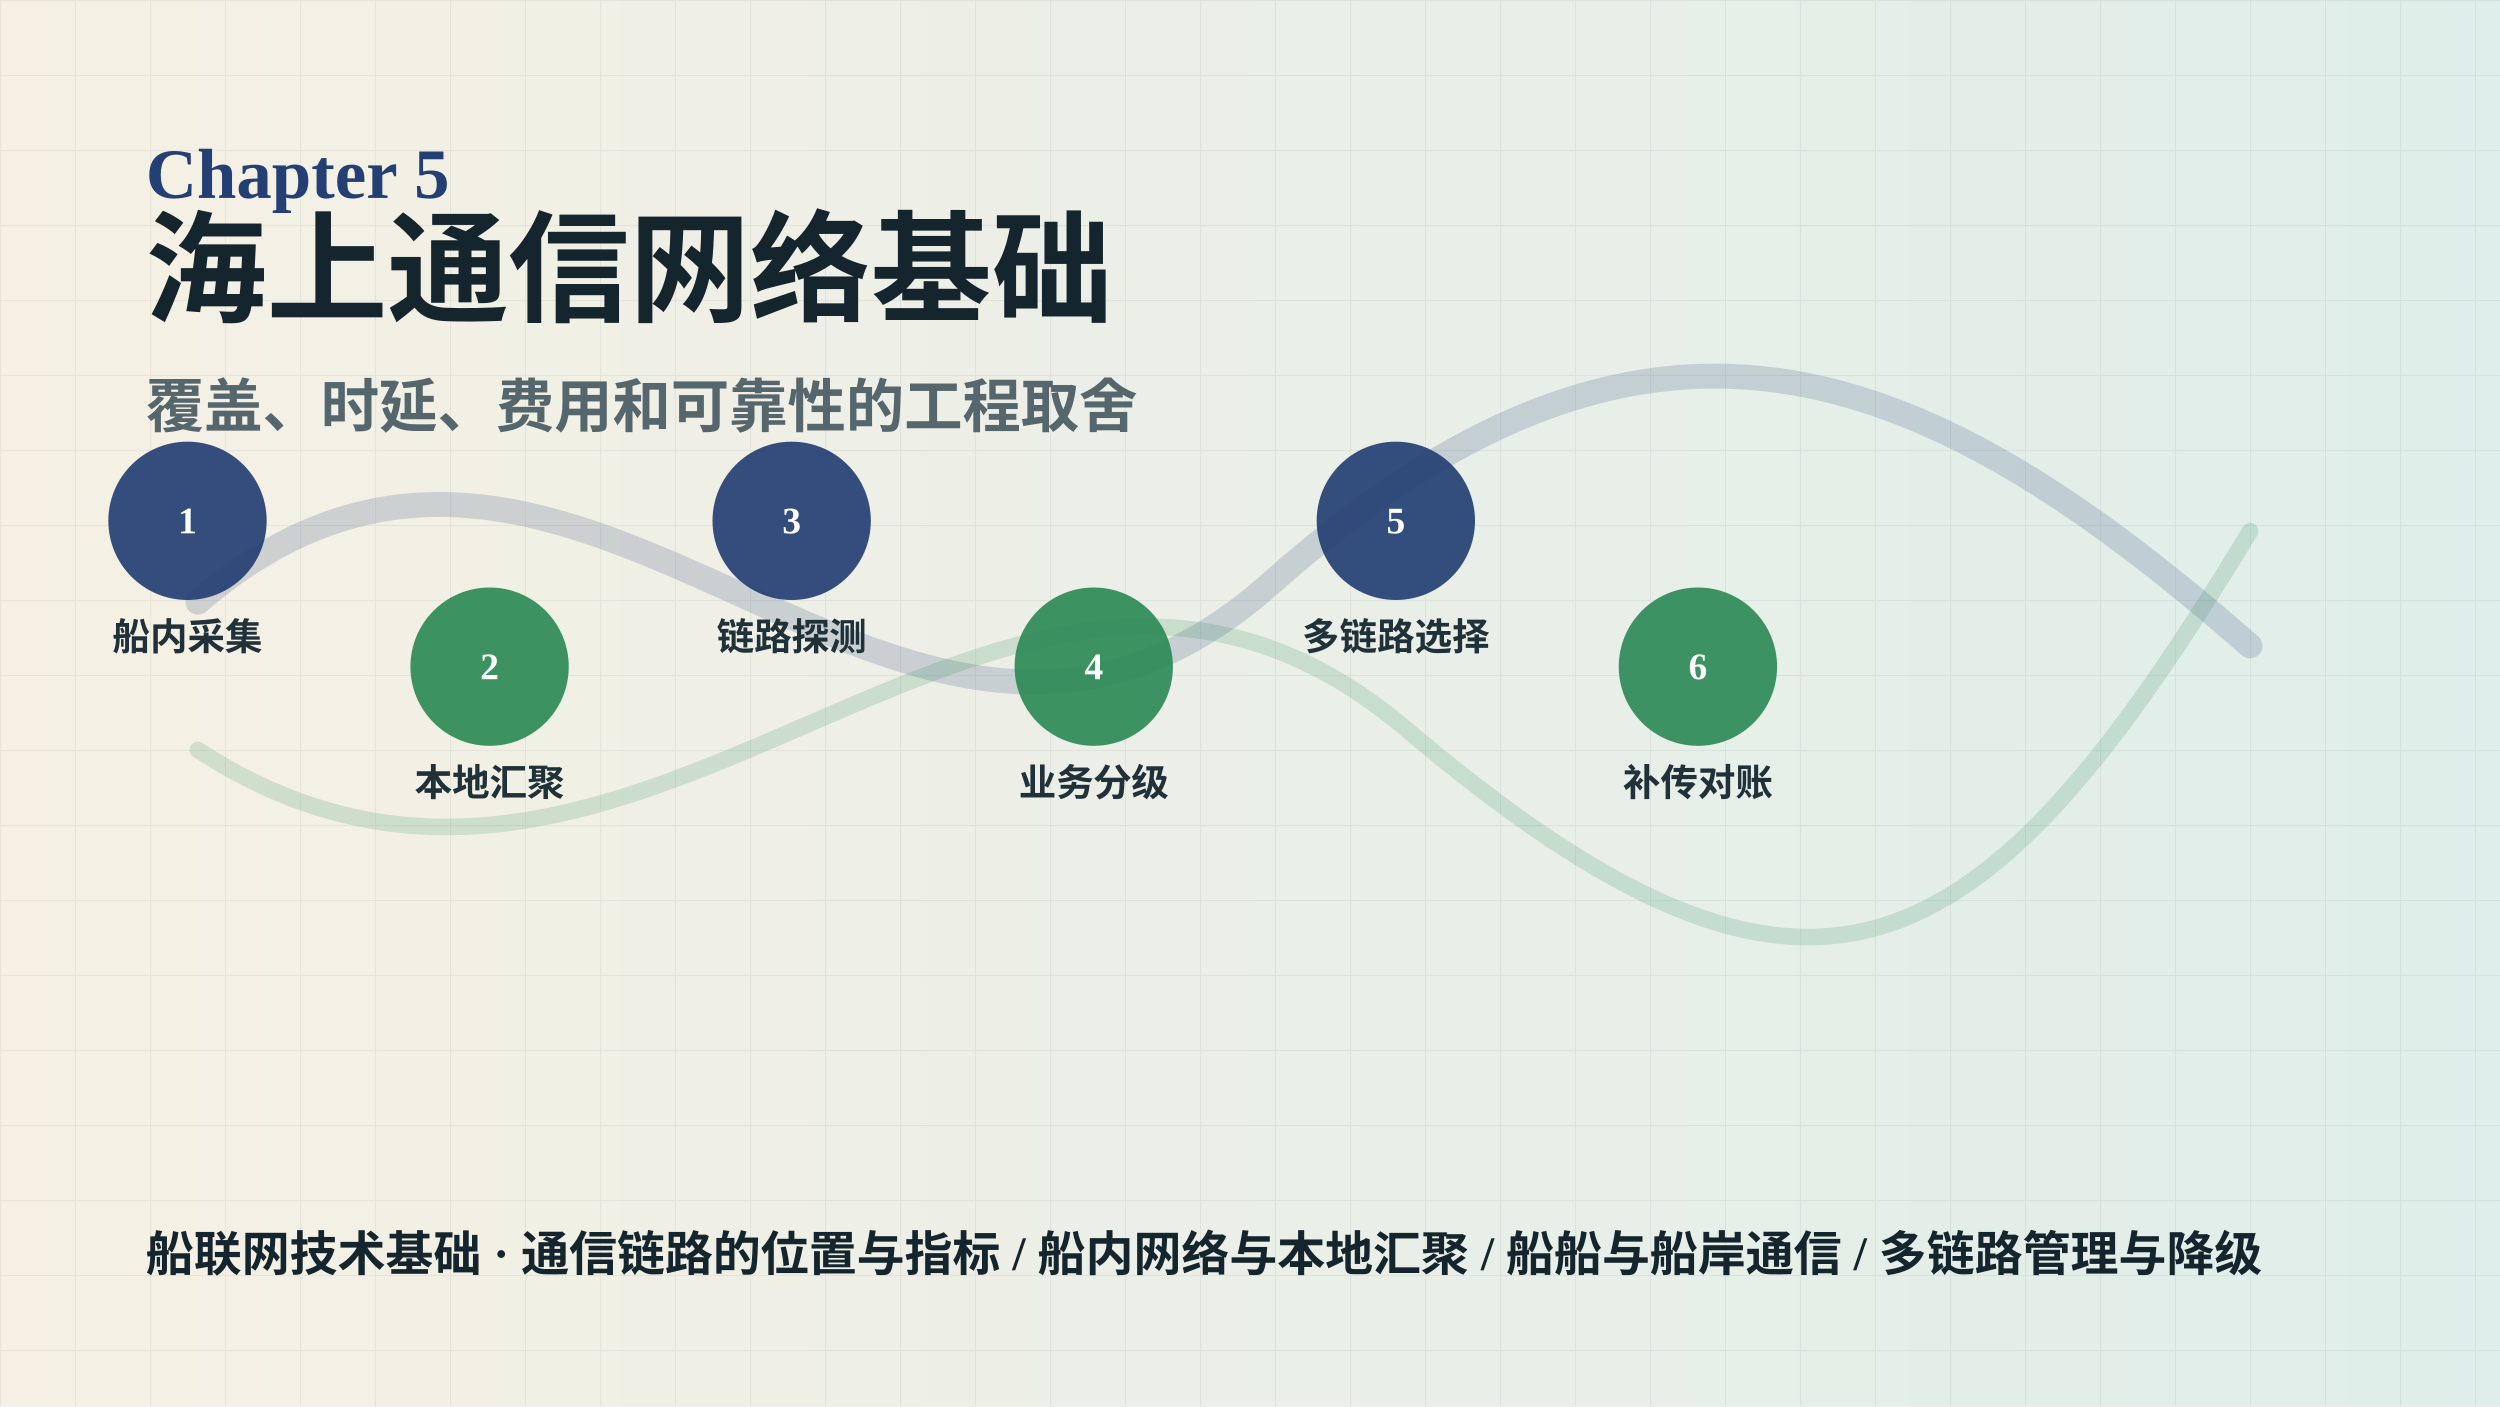
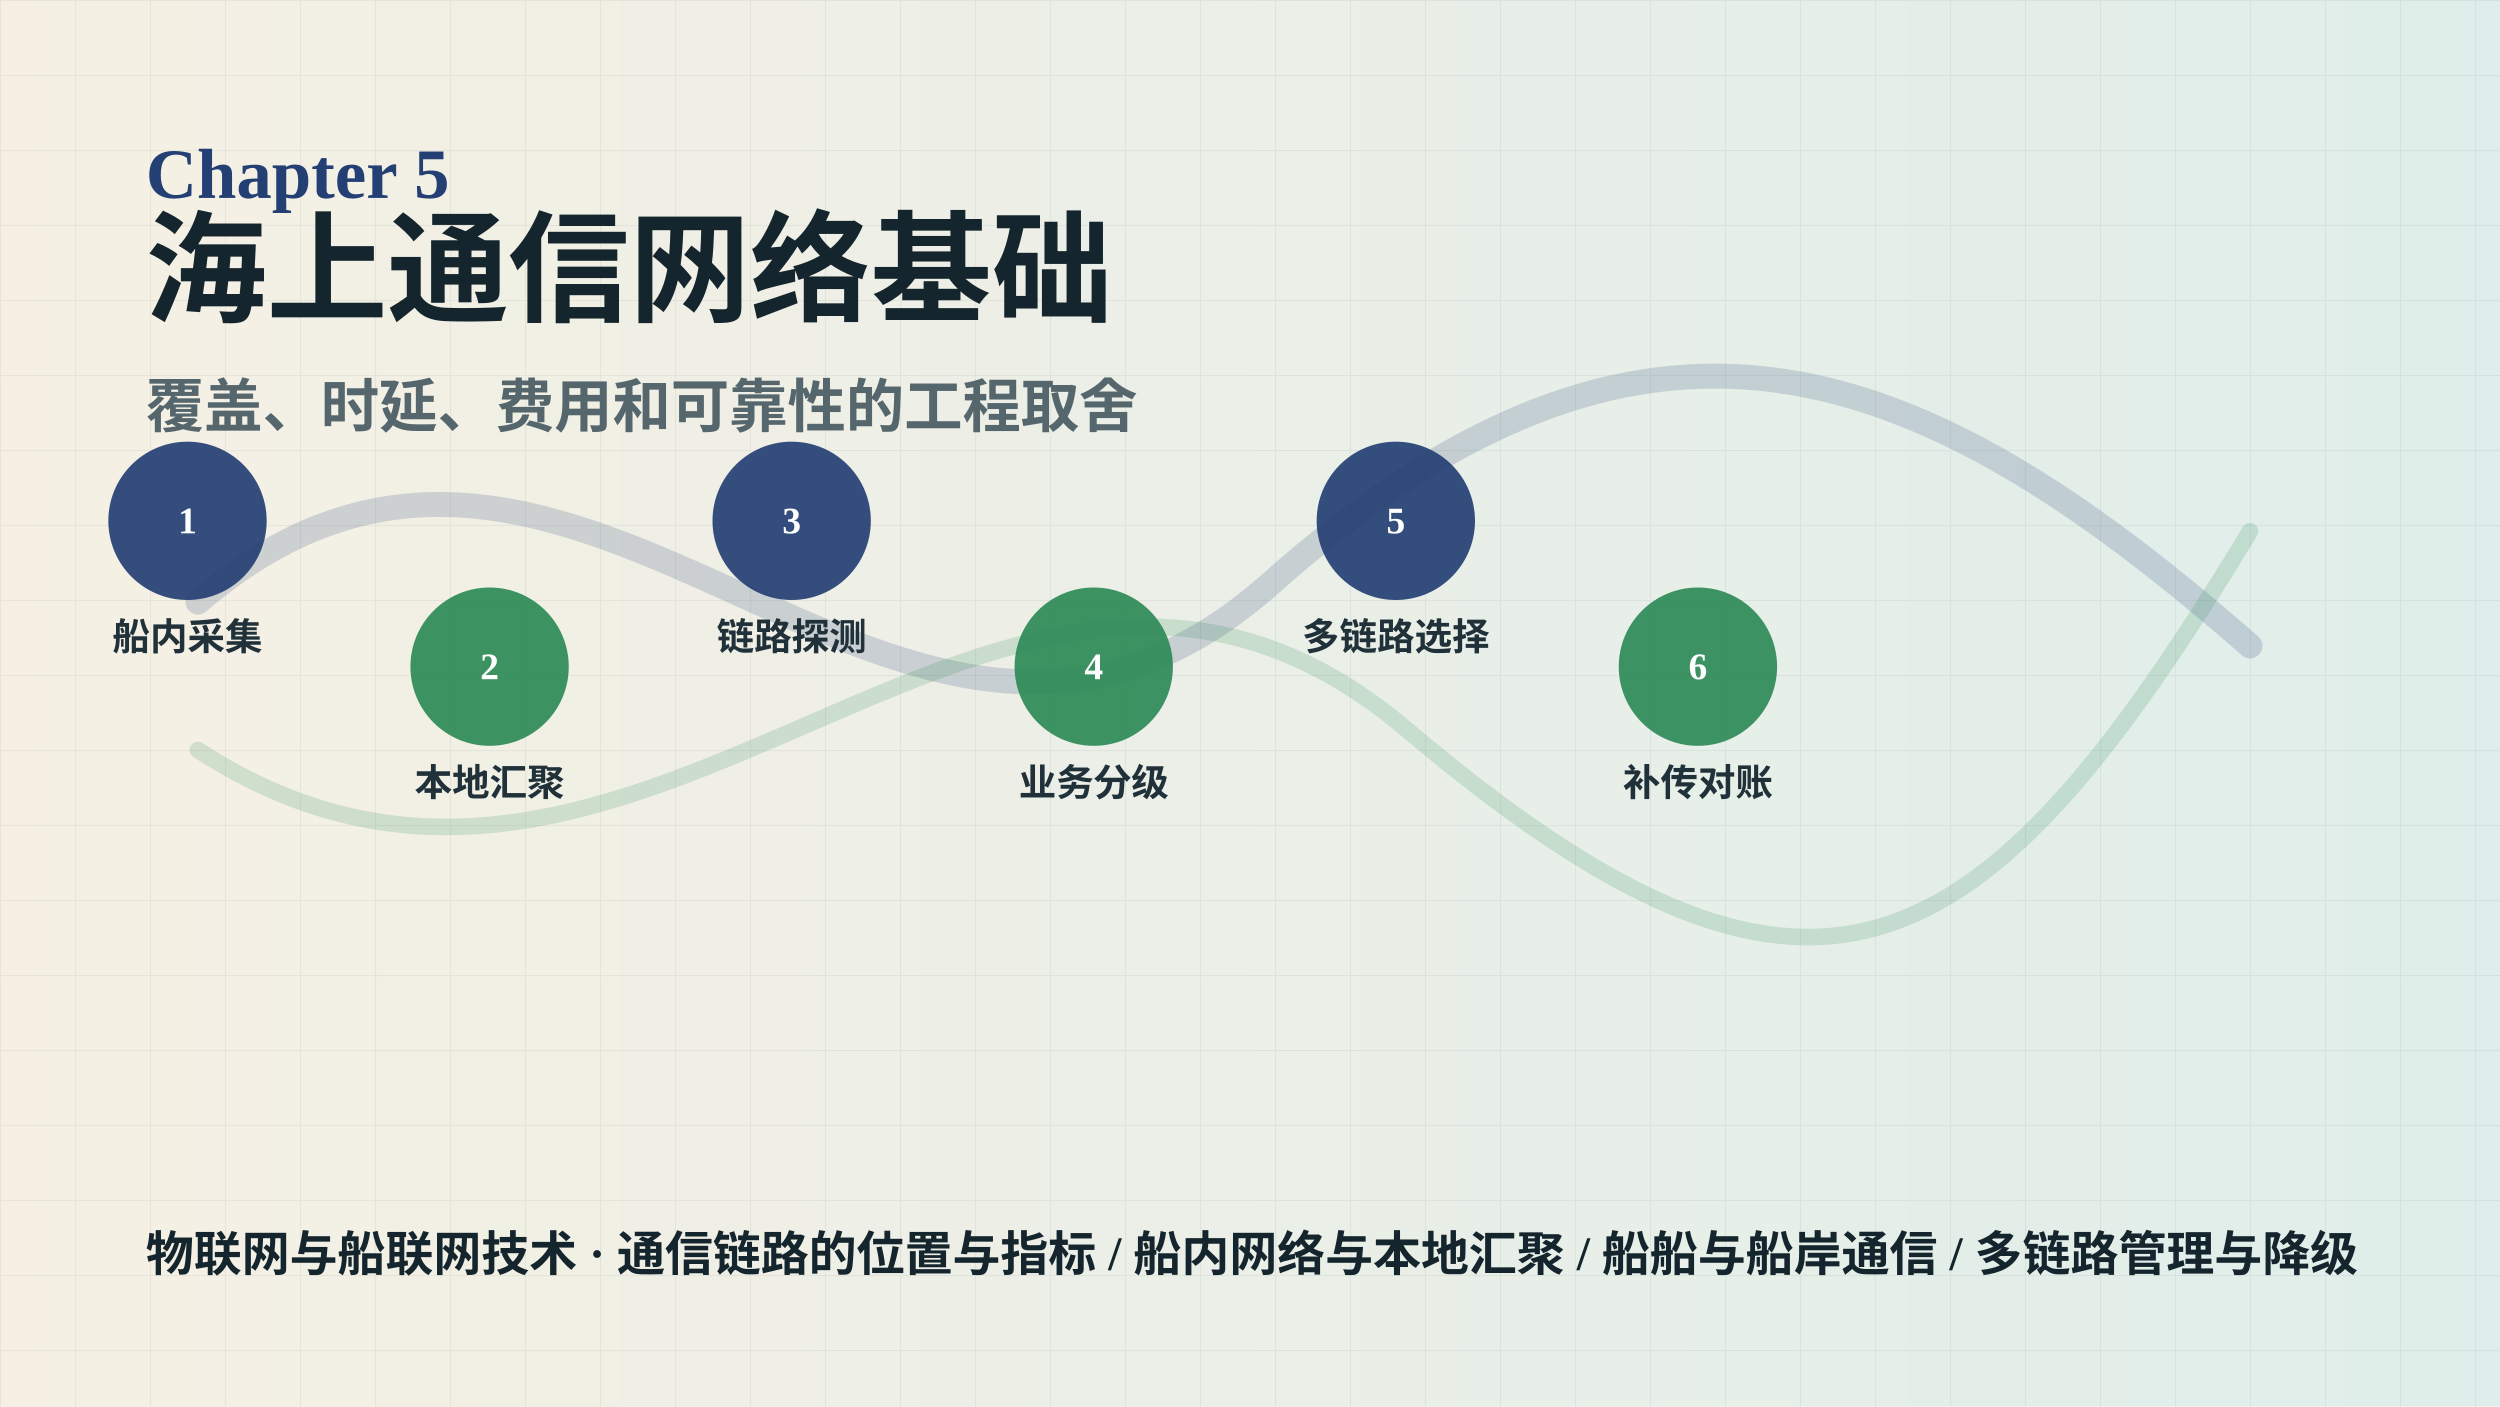
<svg xmlns="http://www.w3.org/2000/svg" width="1200" height="675" viewBox="0 0 1200 675">
  <defs>
    <linearGradient id="g" x1="0" x2="1">
      <stop stop-color="#f6f0e4" />
      <stop offset="1" stop-color="#dfeeea" />
    </linearGradient>
    <pattern id="p" width="36" height="36" patternUnits="userSpaceOnUse">
      <path d="M36 0H0v36" fill="none" stroke="#20313a" stroke-opacity=".06" />
    </pattern>
  </defs>
  <rect width="1200" height="675" fill="url(#g)" />
  <rect width="1200" height="675" fill="url(#p)" />
  <path d="M95 289 C280 130 430 440 610 280 S920 170 1080 310" fill="none" stroke="#243f73" stroke-width="12" stroke-linecap="round" opacity=".18" />
  <path d="M95 360 C310 500 480 185 675 350 S950 470 1080 255" fill="none" stroke="#2e8a57" stroke-width="8" stroke-linecap="round" opacity=".18" />
  <text x="70" y="95" font-size="34" font-weight="900" fill="#243f73">Chapter 5</text>
  <text x="70" y="150" font-size="58" font-weight="900" fill="#15252d">海上通信网络基础</text>
  <text x="70" y="205" font-size="28" font-weight="700" fill="#56666d">覆盖、时延、费用和可靠性的工程取舍</text>
  <g transform="translate(90 250)">
    <circle r="38" fill="#243f73" opacity=".92" />
    <text text-anchor="middle" y="6" font-size="18" font-weight="800" fill="#fff">1</text>
    <text text-anchor="middle" y="62" font-size="18" font-weight="700" fill="#20313a">船内采集</text>
  </g>
  <g transform="translate(235 320)">
    <circle r="38" fill="#2e8a57" opacity=".92" />
    <text text-anchor="middle" y="6" font-size="18" font-weight="800" fill="#fff">2</text>
    <text text-anchor="middle" y="62" font-size="18" font-weight="700" fill="#20313a">本地汇聚</text>
  </g>
  <g transform="translate(380 250)">
    <circle r="38" fill="#243f73" opacity=".92" />
    <text text-anchor="middle" y="6" font-size="18" font-weight="800" fill="#fff">3</text>
    <text text-anchor="middle" y="62" font-size="18" font-weight="700" fill="#20313a">链路探测</text>
  </g>
  <g transform="translate(525 320)">
    <circle r="38" fill="#2e8a57" opacity=".92" />
    <text text-anchor="middle" y="6" font-size="18" font-weight="800" fill="#fff">4</text>
    <text text-anchor="middle" y="62" font-size="18" font-weight="700" fill="#20313a">业务分级</text>
  </g>
  <g transform="translate(670 250)">
    <circle r="38" fill="#243f73" opacity=".92" />
    <text text-anchor="middle" y="6" font-size="18" font-weight="800" fill="#fff">5</text>
    <text text-anchor="middle" y="62" font-size="18" font-weight="700" fill="#20313a">多链路选择</text>
  </g>
  <g transform="translate(815 320)">
    <circle r="38" fill="#2e8a57" opacity=".92" />
    <text text-anchor="middle" y="6" font-size="18" font-weight="800" fill="#fff">6</text>
    <text text-anchor="middle" y="62" font-size="18" font-weight="700" fill="#20313a">补传对账</text>
  </g>
-   <text x="70" y="610" font-size="23" font-weight="800" fill="#15252d">船联网技术基础 · 通信链路的位置与指标 / 船内网络与本地汇聚 / 船船与船岸通信 / 多链路管理与降级</text>
+   <text x="70" y="610" font-size="23" font-weight="800" fill="#15252d">物联网与船联网技术 · 通信链路的位置与指标 / 船内网络与本地汇聚 / 船船与船岸通信 / 多链路管理与降级</text>
</svg>
